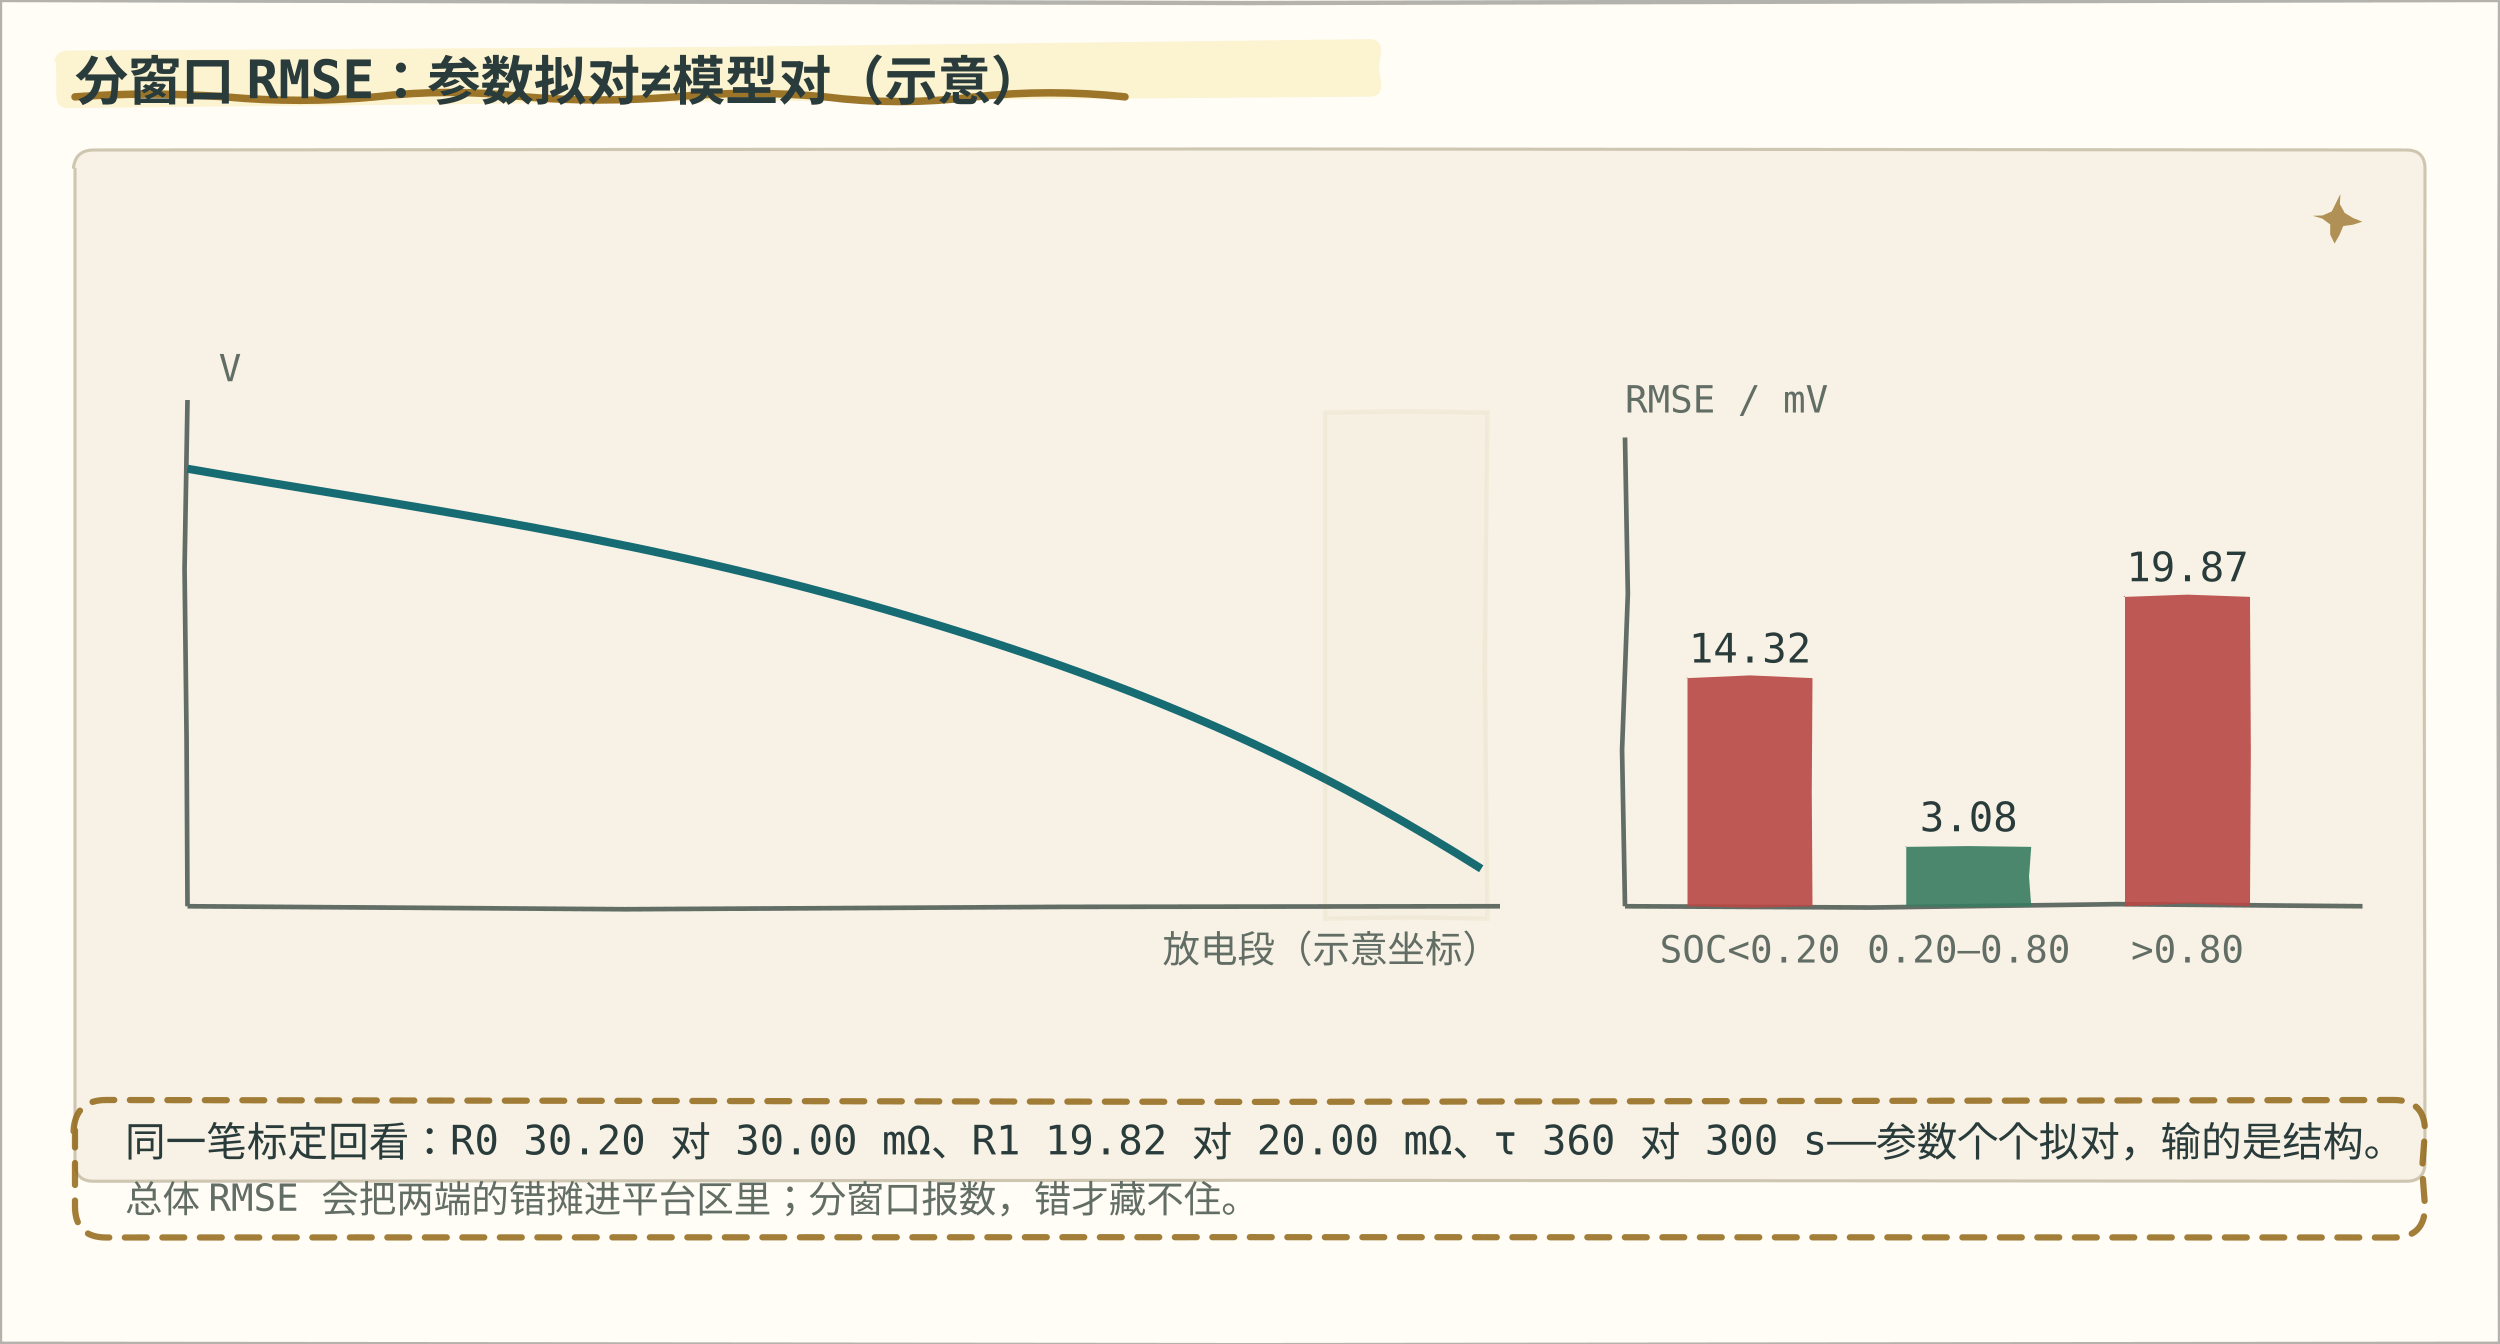
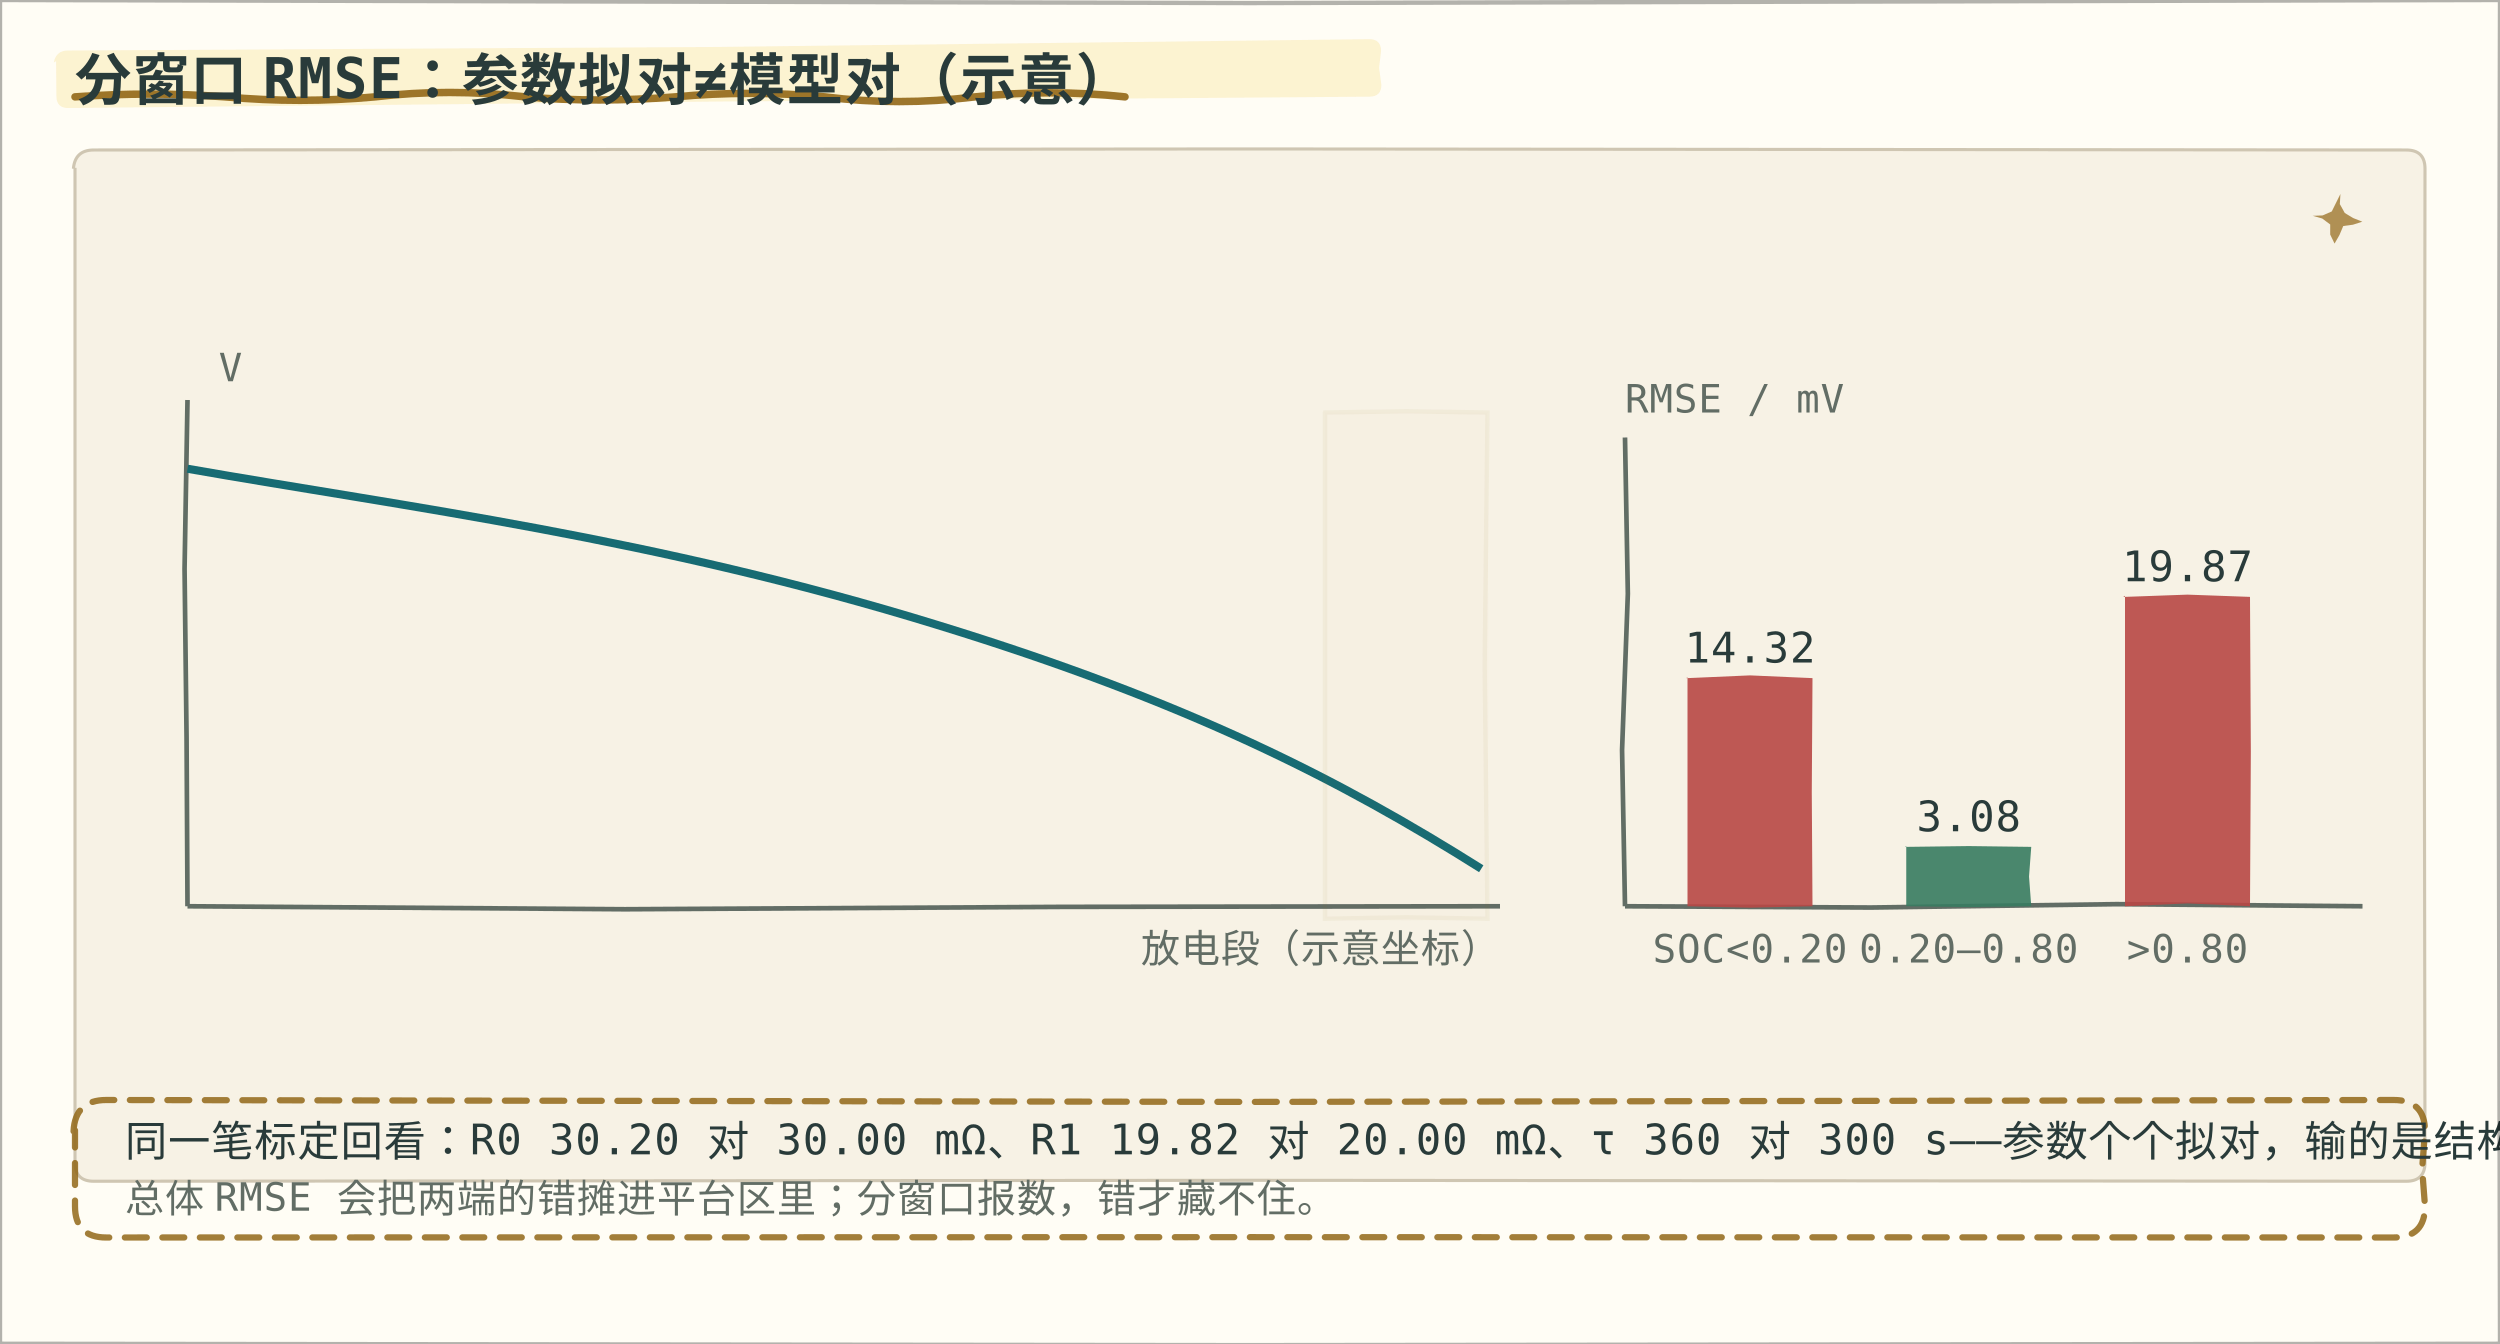
<svg xmlns="http://www.w3.org/2000/svg" data-sketch="1" role="img" viewBox="0 0 800 430" font-family="ui-monospace, Consolas, monospace" aria-label="分窗口 RMSE：平台区 3.08 mV、两端 14.32/19.87 mV（demo 输出）；同一笔标定回看 R0 30.20 对 30.00 mΩ、R1 19.82 对 20.00 mΩ、τ 360 对 300 s——参数个个拟对，输的是结构。数字为教学示意" data-snapshot-time="8">
  <style>
    .bg { fill: #fffdf5; }
    .panel { fill: #f7f2e5; stroke: #cfc6b2; }
-     .txt { fill: #293b3a; font-size: 13px; }
-     .small { fill: #626d65; font-size: 12px; }
-     .title { fill: #293b3a; font-size: 17px; font-weight: bold; }
-     .head { fill: #293b3a; font-size: 14px; font-weight: bold; }
+     .txt { fill: #293b3a; font-size: 13.5px; letter-spacing: 0.3px}
+     .small { fill: #626d65; font-size: 12.5px; letter-spacing: 0.3px}
+     .title { fill: #293b3a; font-size: 18px; font-weight: bold; letter-spacing: 0.5px}
+     .head { fill: #293b3a; font-size: 14.5px; font-weight: bold; letter-spacing: 0.3px}
    .warn { fill: #b84745; }
    .ok { fill: #377b60; }
    .gold { fill: #926717; }
    .axis { stroke: #626d65; stroke-width: 1.5; fill: none; }
    .grid { stroke: #cfc6b2; stroke-width: 1; fill: none; }
    .curve { fill: none; stroke: #176b73; stroke-width: 2.6; }
    .win { fill: #926717; fill-opacity: 0.20; }
    .winb { fill: none; stroke: #926717; stroke-width: 1.4; }
    .barlow { fill: #b84745; opacity: 0; }
    .barmid { fill: #377b60; opacity: 0; }
    .barhi { fill: #b84745; opacity: 0; }
    @media (prefers-color-scheme: dark) {
      .bg { fill: #192727; }
      .panel { fill: #223333; stroke: #496160; }
-       .txt, .title, .head { fill: #edf0e5; }
-       .small { fill: #b0beb3; }
+       .txt, .title, .head { fill: #edf0e5;; font-weight: 800; letter-spacing: 0.3px}
+       .small { fill: #b0beb3; letter-spacing: 0.3px}
      .warn { fill: #f39b91; }
      .ok { fill: #8fc7a2; }
      .gold { fill: #dfbd78; }
      .axis { stroke: #b0beb3; }
      .grid { stroke: #496160; }
      .curve { stroke: #7ec5c5; }
      .win { fill: #dfbd78; fill-opacity: 0.22; }
      .winb { stroke: #dfbd78; }
    }
  </style>
  <style id="bms-motion">
    /* bms-motion: 手帐式动效注记（纯装饰，不改技术几何与既有 SMIL 时序） */
    .bms-marker { fill: #fbefc7; opacity: .78; }
    .bms-under { fill: none; stroke: #926717; stroke-width: 2.4; stroke-linecap: round; opacity: .9; }
    .bms-spark-fill { fill: #926717; }
    .bms-sticker { fill: none; stroke: #926717; stroke-width: 2; stroke-dasharray: 7 5; stroke-linecap: round; opacity: .85; }
    .bms-halo { fill: none; stroke: #b84745; stroke-width: 2.4; }
    .bms-marker, .bms-under, .bms-sticker, .bms-halo, .bms-doodle { pointer-events: none; }
    circle:has(&gt; animateMotion) { filter: drop-shadow(0 0 2px rgba(146,103,23,.5)) drop-shadow(0 0 5px rgba(196,145,52,.45)); }
    @media (prefers-color-scheme: dark) {
      .bms-marker { fill: #453e2b; opacity: .85; }
      .bms-under { stroke: #dfbd78; }
      .bms-spark-fill { fill: #dfbd78; }
      .bms-sticker { stroke: #dfbd78; }
      .bms-halo { stroke: #dfbd78; }
      circle:has(&gt; animateMotion) { filter: drop-shadow(0 0 2px rgba(223,189,120,.8)) drop-shadow(0 0 7px rgba(223,189,120,.9)); }
    }
    @media (prefers-reduced-motion: reduce) { .bms-doodle { display: none; } }
</style>
  <path d="M-0.86 0Q0 0 0 0L400 -0.68L800 0Q800 0 800 0L799.78 215L800 430Q800 430 800 430L400 430.73L0 430Q0 430 0 430L0 -0.51" class="bg" />
  <path d="M17.26 20Q18 16.2 21.8 16.2L230 16.87L438.2 16.2Q442 16.2 442 20L441.33 25.4L442 30.8Q442 34.6 438.2 34.6L230 34.34L21.8 34.6Q18 34.6 18 30.8L18 19.56" class="bms-marker" aria-hidden="true" transform="rotate(-.5 18 25.4)" />
  <path d="M24 31Q48.02 29.22 72 31Q96 33.2 120 31Q143.69 28.17 168 31Q191.37 32.98 216 31Q240.02 28.76 264 31Q287.44 34 312 31Q336.03 28.4 360 31" class="bms-under" aria-hidden="true" />
  <text class="title" x="24" y="32">分窗口 RMSE：参数拟对≠模型对（示意）</text>
  <path d="M23.49 54Q24 48 30 48L400 47.66L770 48Q776 48 776 54L775.77 213L776 372Q776 378 770 378L400 377.7L30 378Q24 378 24 372L24 53.69" class="panel" />
  <g class="bms-doodle" aria-hidden="true" transform="matrix(0.9930588 0.1176191 -0.1176191 0.9930588 748 70)" opacity="0.7" style="opacity: 0.7;">
    <path d="M0 -8L0.19 -4.74L2.1 -2.1L4.96 -0.81L8 0L5.14 1.31L2.1 2.1L1.23 5.11L0 8L-1.73 5.29L-2.1 2.1L-4.86 0.5L-8 0L-4.85 -0.5L-2.1 -2.1Z" class="bms-spark-fill" />
  </g>
  <path d="M60 128L59.06 182L59.7 236L60 290" class="axis" />
  <path d="M60 290L200 290.96L340 290.2L480 290" class="axis" />
  <text class="small" x="480" y="308" text-anchor="end">放电段（示意坐标）</text>
  <text class="small" x="70" y="122">V</text>
  <path d="M60 150C130.39 162.36 209.43 172.07 300 200C380.35 224.67 429.2 249.76 474 278" class="curve" />
  <path d="M63.28 132Q64 132 64 132L112 132.27L160 132Q160 132 160 132L159.61 213L160 294Q160 294 160 294L112 294.03L64 294Q64 294 64 294L64 131.57" class="win" opacity="0" style="opacity: 0;" />
  <path d="M63.48 132Q64 132 64 132L112 132.23L160 132Q160 132 160 132L159 213L160 294Q160 294 160 294L112 294.15L64 294Q64 294 64 294L64 131.69" class="winb" opacity="0" style="opacity: 0;" />
  <path d="M215.21 132Q216 132 216 132L276 131.31L336 132Q336 132 336 132L336.57 213L336 294Q336 294 336 294L276 294.73L216 294Q216 294 216 294L216 131.52" class="win" opacity="0" style="opacity: 0;" />
  <path d="M215.32 132Q216 132 216 132L276 131.68L336 132Q336 132 336 132L335.88 213L336 294Q336 294 336 294L276 294.2L216 294Q216 294 216 294L216 131.59" class="winb" opacity="0" style="opacity: 0;" />
  <path d="M423.58 132Q424 132 424 132L450 132L476 132Q476 132 476 132L476.31 213L476 294Q476 294 476 294L450 294.73L424 294Q424 294 424 294L424 131.75" class="win" opacity="0.058" style="opacity: 0.058;" />
  <path d="M423.45 132Q424 132 424 132L450 131.6L476 132Q476 132 476 132L475.09 213L476 294Q476 294 476 294L450 293.54L424 294Q424 294 424 294L424 131.67" class="winb" opacity="0.058" style="opacity: 0.058;" />
  <text class="small" x="520" y="132">RMSE / mV</text>
  <path d="M520 140L520.91 190L519.06 240L520 290" class="axis" />
  <path d="M520 290L598.67 290.41L677.33 289.33L756 290" class="axis" />
  <path d="M539.56 217Q540 217 540 217L560 216.12L580 217Q580 217 580 217L579.77 253.5L580 290Q580 290 580 290L560 290.46L540 290Q540 290 540 290L540 216.74" class="barlow" opacity="0.9" style="opacity: 0.9;" />
  <path d="M609.58 271Q610 271 610 271L630 270.74L650 271Q650 271 650 271L649.29 280.5L650 290Q650 290 650 290L630 290.26L610 290Q610 290 610 290L610 270.75" class="barmid" opacity="0.9" style="opacity: 0.9;" />
  <path d="M679.42 191Q680 191 680 191L700 190.28L720 191Q720 191 720 191L720.27 240.5L720 290Q720 290 720 290L700 289.09L680 290Q680 290 680 290L680 190.65" class="barhi" opacity="0.9" style="opacity: 0.9;" />
  <text class="txt" x="560" y="212" text-anchor="middle" opacity="1" style="opacity: 1;">14.32</text>
  <text class="txt" x="630" y="266" text-anchor="middle" opacity="1" style="opacity: 1;">3.08</text>
  <text class="txt" x="700" y="186" text-anchor="middle" opacity="1" style="opacity: 1;">19.87</text>
  <text class="small" x="560" y="308" text-anchor="middle">SOC&lt;0.20</text>
  <text class="small" x="630" y="308" text-anchor="middle">0.20–0.80</text>
  <text class="small" x="700" y="308" text-anchor="middle">&gt;0.80</text>
  <path d="M23.54 362Q24 352 34 352L400 352.61L766 352Q776 352 776 362L775.08 374L776 386Q776 396 766 396L400 395.89L34 396Q24 396 24 386L24 361.72" class="bms-sticker" aria-hidden="true" />
  <text class="txt" x="40" y="370">同一笔标定回看：R0 30.20 对 30.00 mΩ、R1 19.82 对 20.00 mΩ、τ 360 对 300 s——参数个个拟对，输的是结构。</text>
  <text class="small" x="40" y="388">总体 RMSE 会把两端的错摊进平台区里；分窗口报数，错才藏不住。</text>
  <path d="M-0.86 0Q0 0 0 0L400 0.98L800 0Q800 0 800 0L799.56 215L800 430Q800 430 800 430L400 430.44L0 430Q0 430 0 430L0 -0.51" fill="none" stroke="currentColor" opacity="0.3" stroke-width="1.4" />
</svg>
